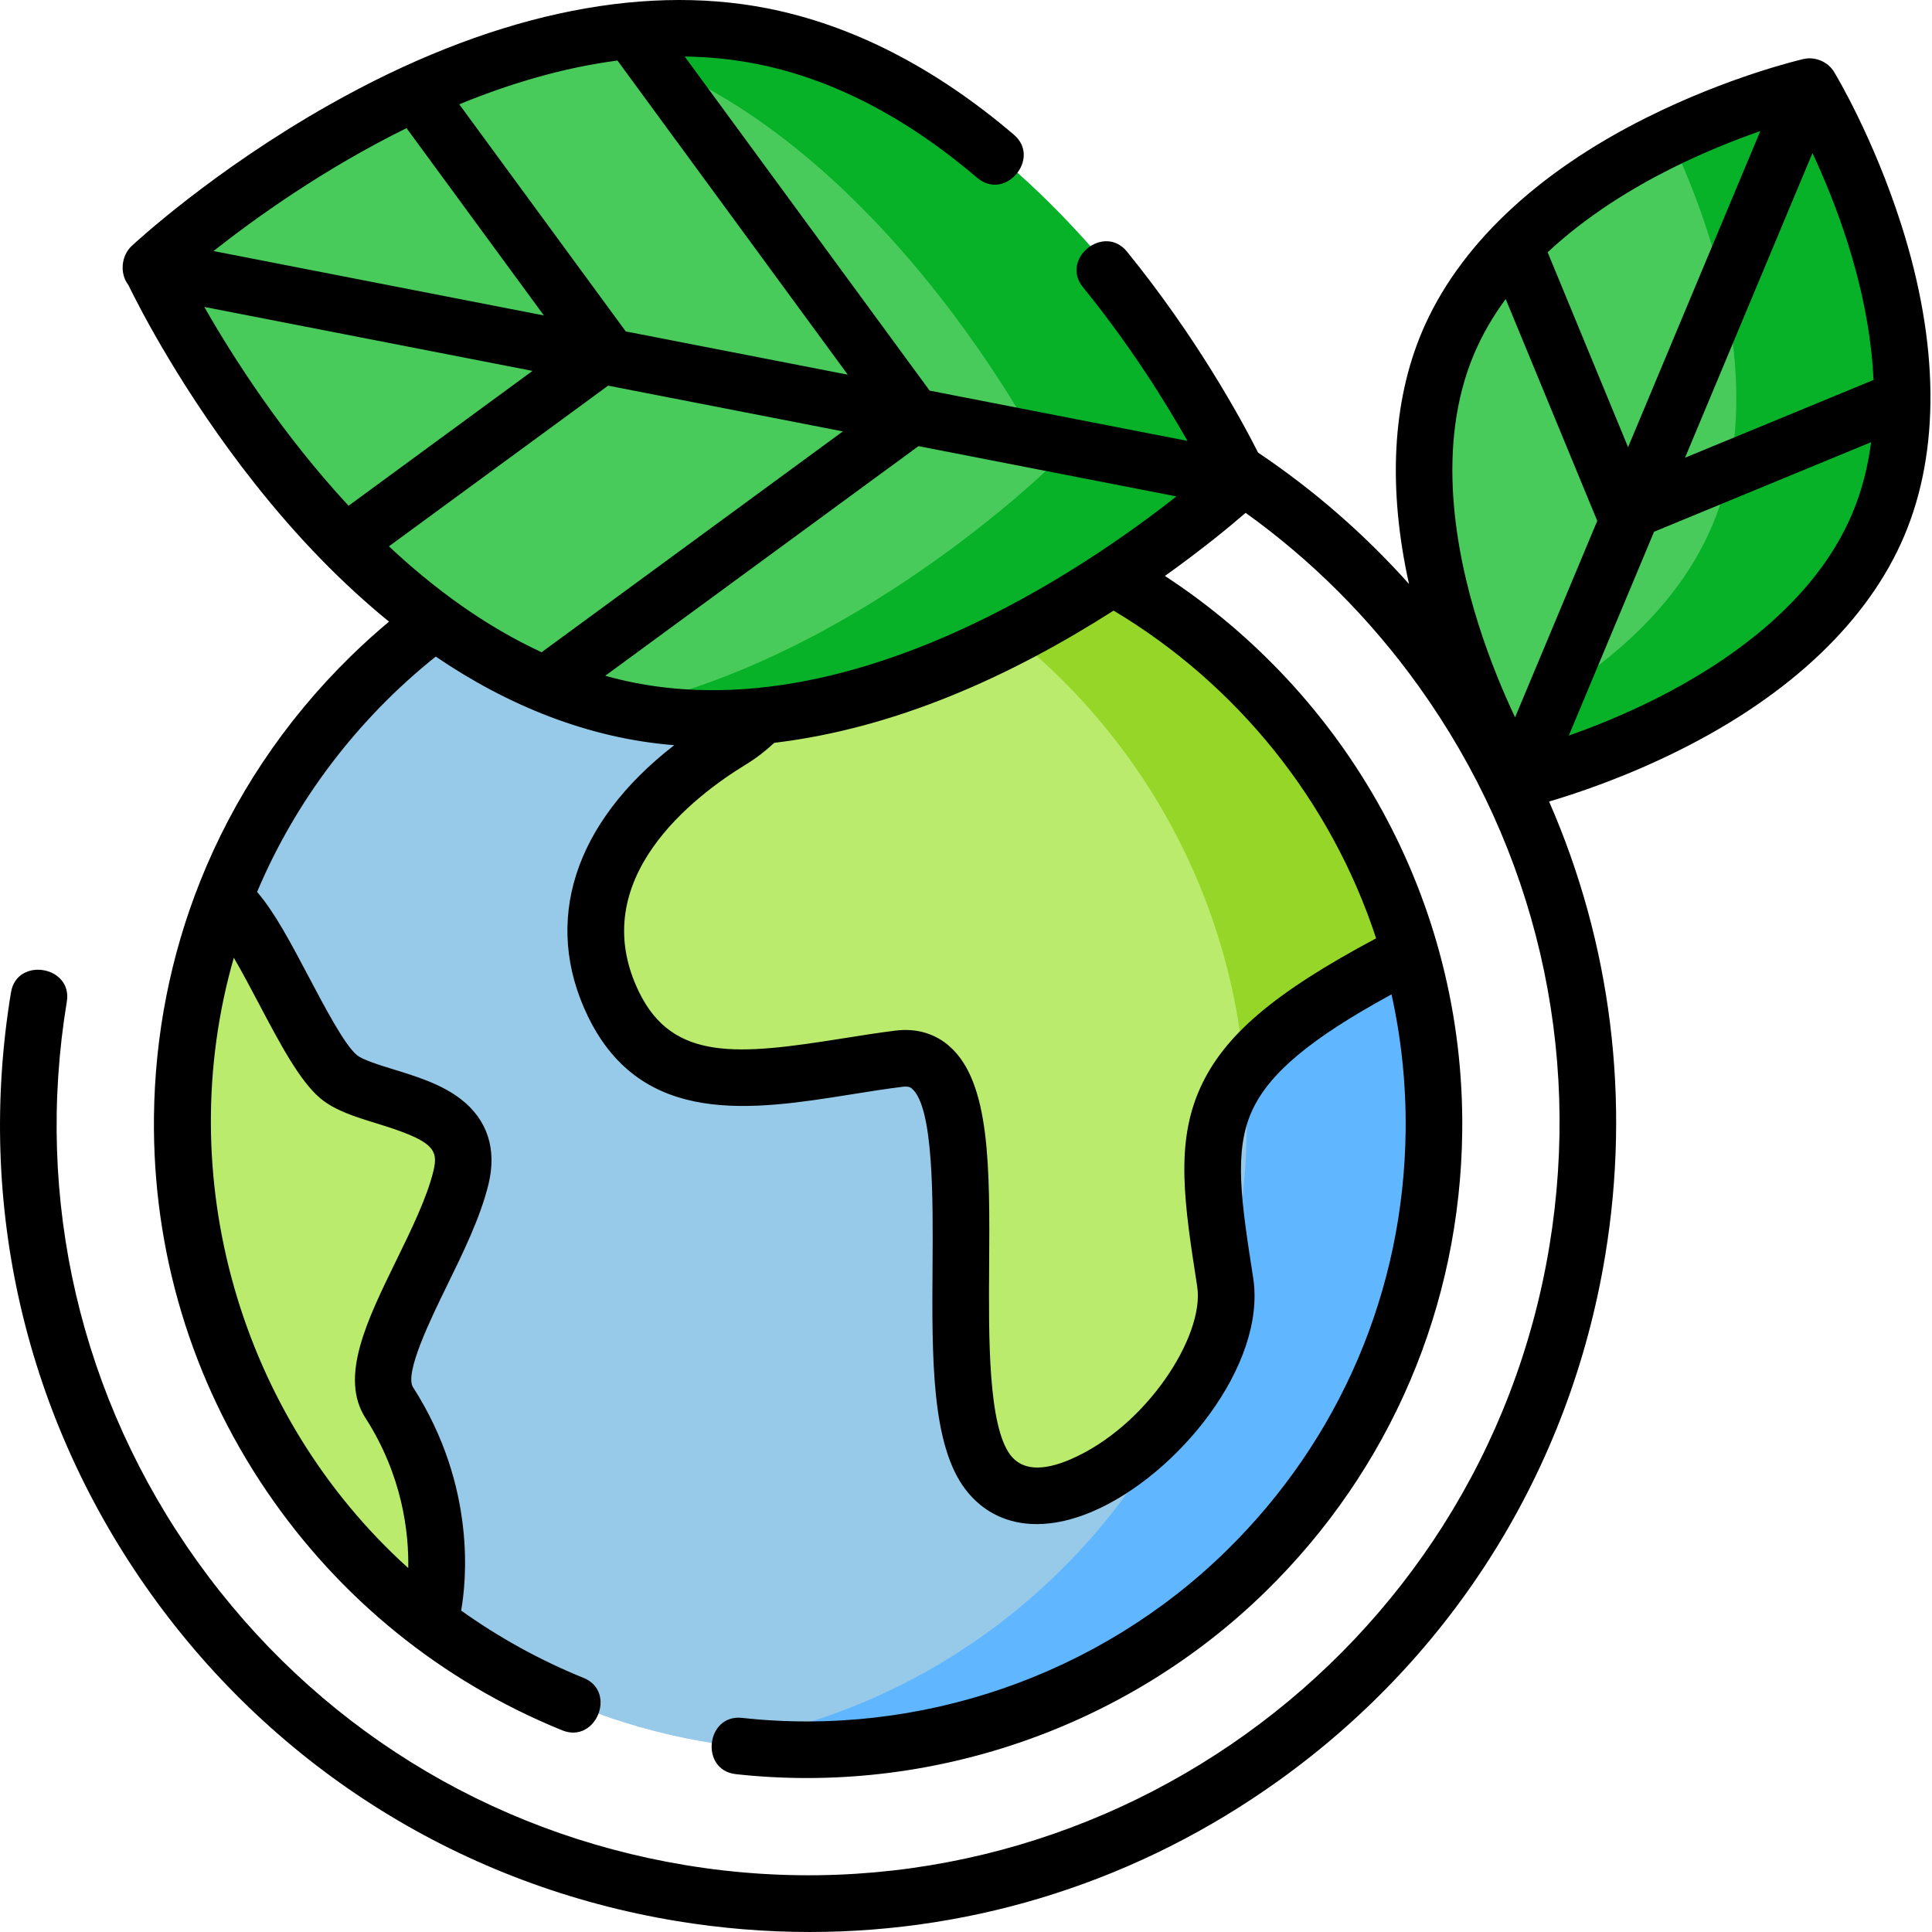
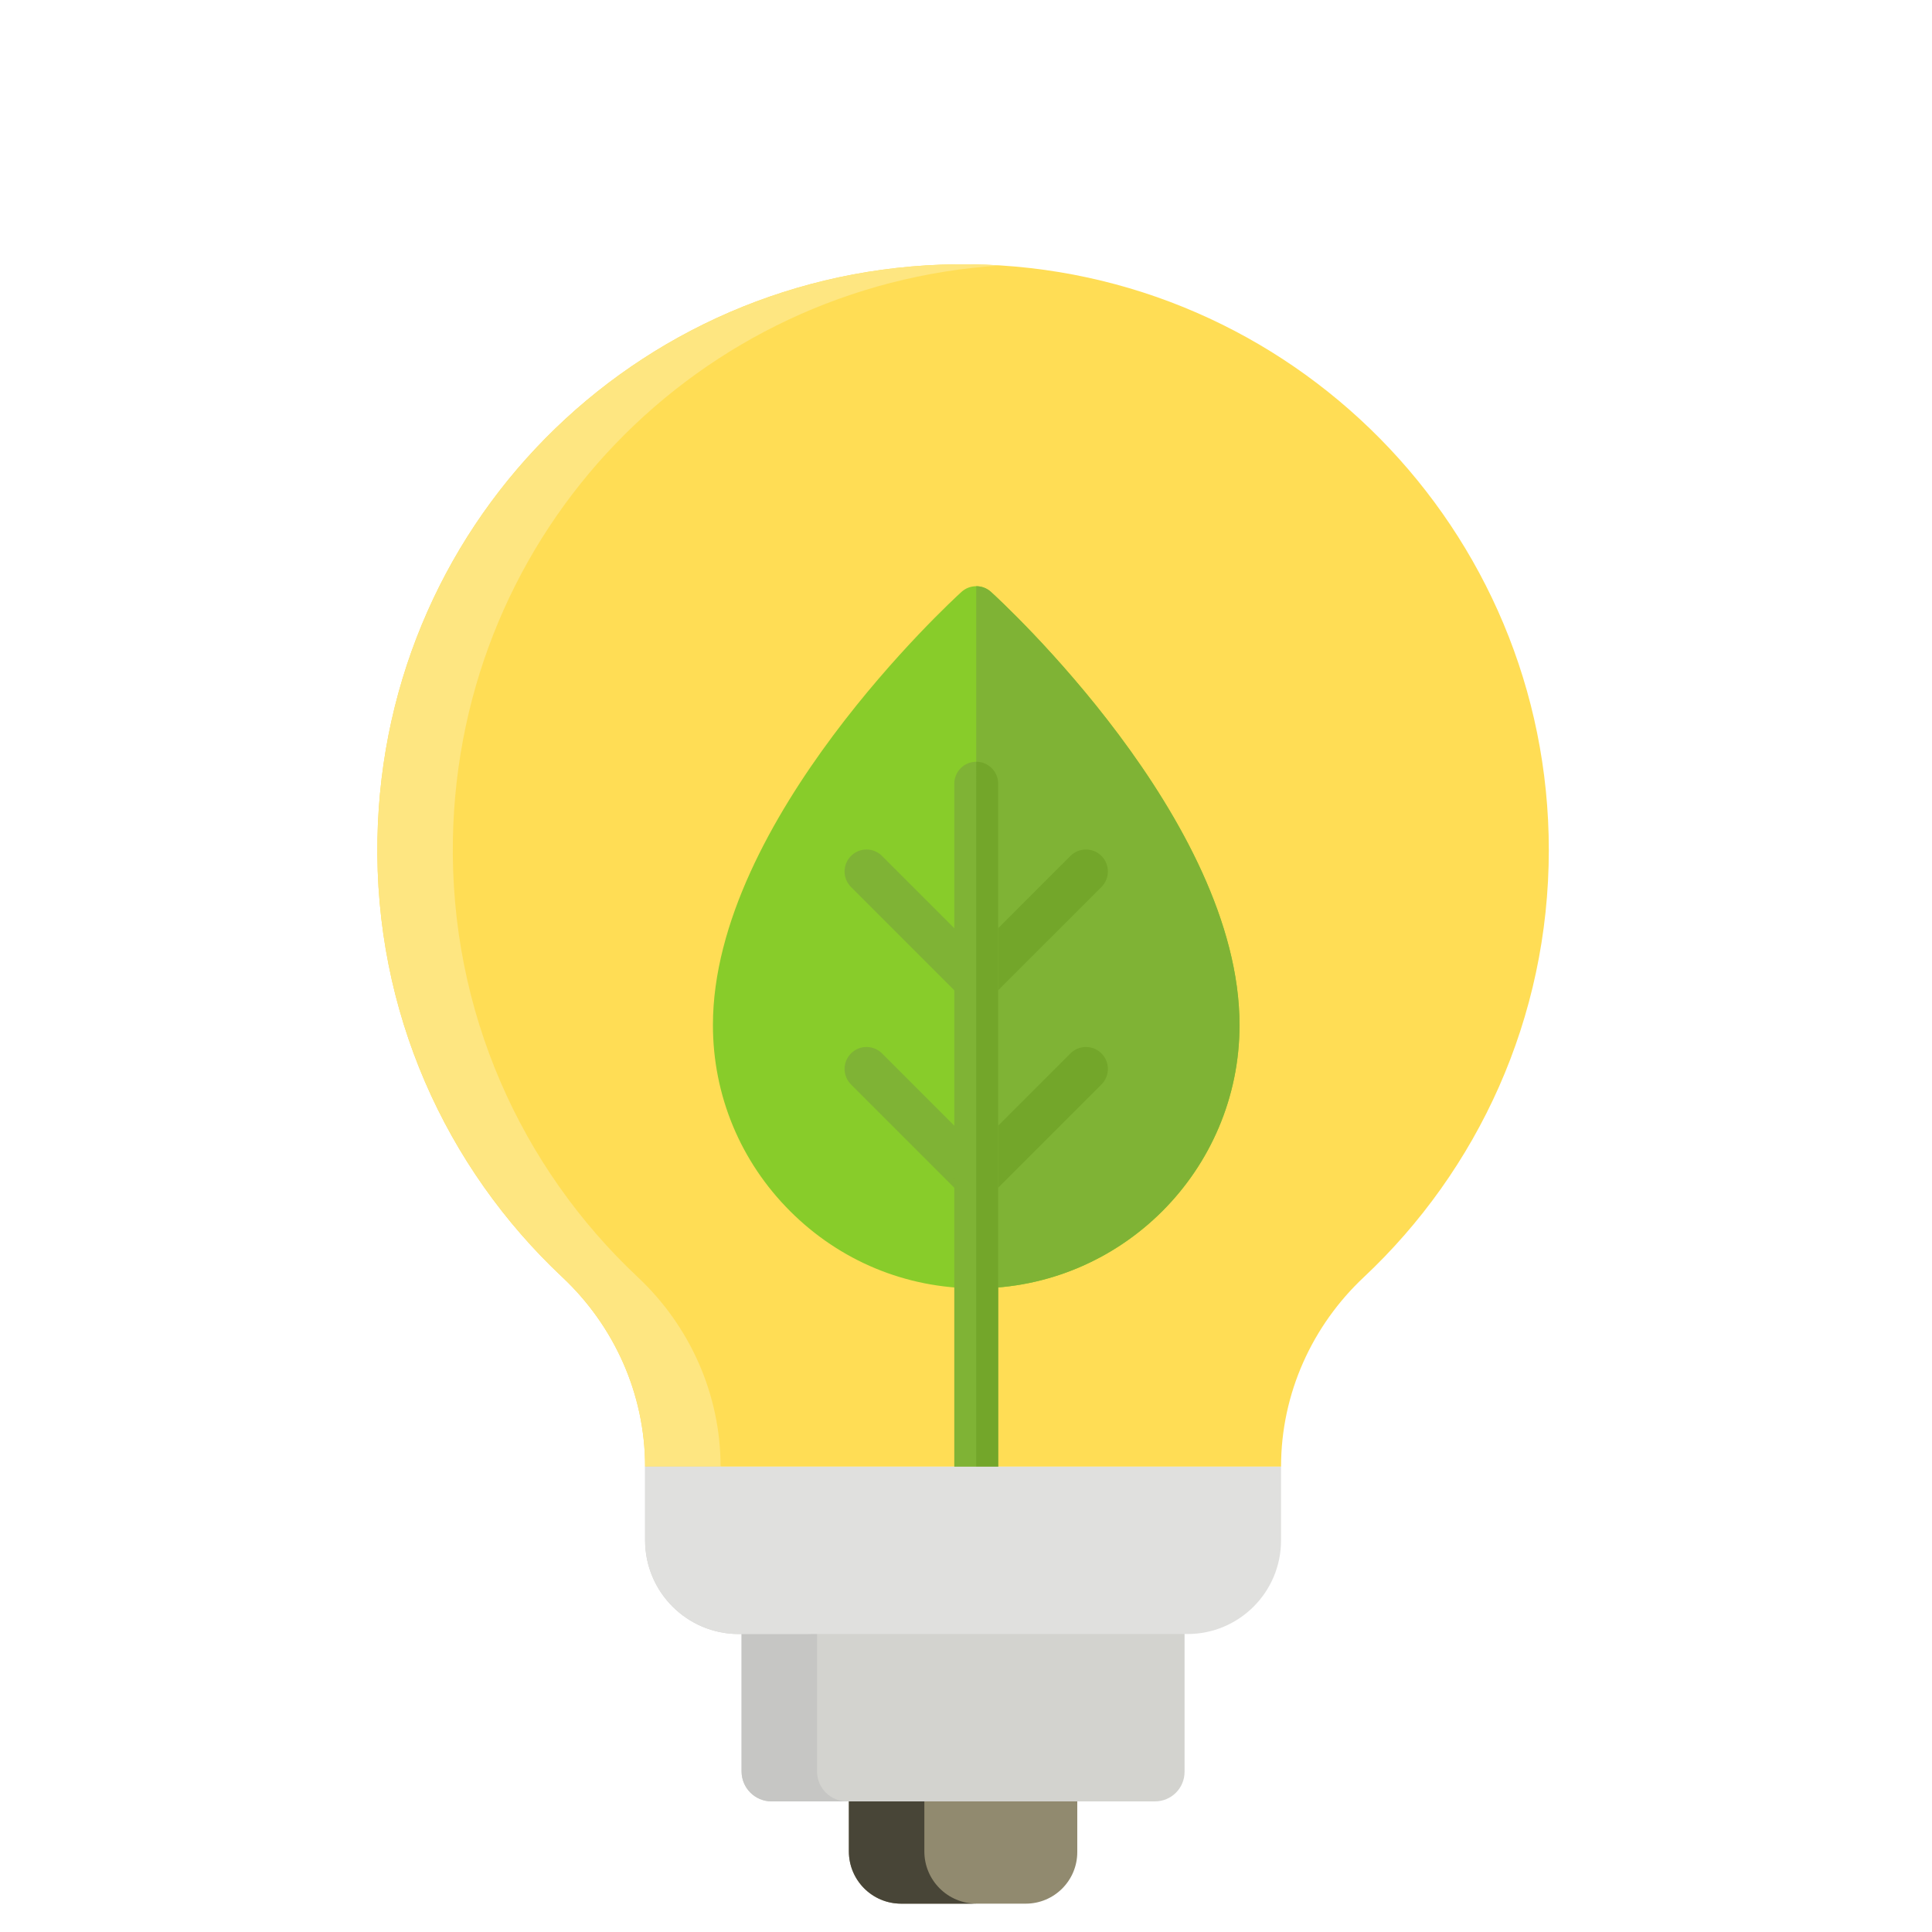
- <svg xmlns="http://www.w3.org/2000/svg" height="512pt" viewBox="0 0 512 512" width="512pt">
-   <path d="m380.398 297.973c0-91.684-74.129-166.008-165.57-166.008s-165.566 74.324-165.566 166.008 74.125 166.008 165.566 166.008 165.57-74.324 165.57-166.008zm0 0" fill="#97c9e8" />
-   <path d="m214.828 131.965c-8.496 0-16.844.645-25 1.883 79.578 12.086 140.566 80.961 140.566 164.125 0 83.16-60.988 152.039-140.566 164.125 8.156 1.238 16.504 1.883 25 1.883 91.441 0 165.57-74.324 165.57-166.008s-74.129-166.008-165.57-166.008zm0 0" fill="#60b6ff" />
-   <g fill="#baeb6c">
-     <path d="m193.309 196.48c-25.504 15.98-44.633 41.555-30.285 70.324 14.344 28.77 46.227 17.582 75.719 13.586 29.488-3.996 7.172 87.105 24.707 109.484 17.535 22.375 66.949-22.379 62.168-51.148-7.078-42.594-9.562-57.539 47.824-87.906l.156-.055c-19.344-65.5-77.895-114.098-148.398-118.469l-.008.25s-6.375 47.949-31.883 63.934zm0 0" />
-     <path d="m318.566 168.598c.008.008.02.016.031.023-.012-.008-.02-.016-.031-.023zm0 0" />
-     <path d="m338.809 187.961c.004.004.008.008.008.008s-.004-.004-.008-.008zm0 0" />
-     <path d="m104.84 373.09c-7.66-11.68 13.547-39.156 18.332-59.934 4.781-20.777-23.914-19.18-32.68-26.371-8.77-7.195-20.723-38.359-29.492-45.551l-1.402-1.109c-6.68 18.016-10.336 37.5-10.336 57.848 0 54.871 26.555 103.516 67.48 133.742l.051-3.48s6.379-27.172-11.953-55.145zm0 0" />
-     <path d="m325.617 338.727c-.035-.207-.07-.41-.102-.621-3.172 12.801-7.82 25.012-13.758 36.441 9.422-11.113 15.715-24.668 13.859-35.82zm0 0" />
+ <svg xmlns="http://www.w3.org/2000/svg" viewBox="-33 0 512 512.001" version="1.1" id="svg44">
+   <defs id="defs48">
+     <clipPath clipPathUnits="userSpaceOnUse" id="clipPath869">
+       <g id="use871">
+         <path d="m 60.41,222.086 c -0.879,45.984 17.844,90.402 51.367,121.859 12.434,11.668 19.566,27.977 19.566,44.75 v 19.516 c 0,15.508 10.977,28.496 25.566,31.617 v 29.629 c 0,8.516 6.93,15.438 15.441,15.438 h 12.992 v 5.754 c 0,11.773 9.578,21.352 21.352,21.352 h 33.023 c 11.664,0 21.156,-9.488 21.156,-21.156 v -5.945 h 13.102 c 8.453,0 15.332,-6.879 15.332,-15.328 v -29.734 c 14.59,-3.113 25.566,-16.094 25.566,-31.602 v -19.539 c 0,-16.773 7.129,-33.078 19.555,-44.738 28.848,-27.066 46.828,-63.574 50.629,-102.809 0.398,-4.121 -2.617,-7.789 -6.738,-8.188 -4.125,-0.41 -7.793,2.617 -8.191,6.742 -3.449,35.605 -19.773,68.742 -45.961,93.312 -13.582,12.746 -22.07,29.984 -23.914,48.18 h -69.645 v -18.305 c 1.492,-0.52 2.945,-1.195 4.336,-2.035 79.633,-48.086 79.469,-163.605 0,-211.594 -7.301,-4.406 -16.367,-4.406 -23.672,0 -39.617,23.922 -61.953,67.281 -59.566,112.336 -0.32,1.434 -0.207,2.922 0.301,4.277 3.504,39.938 25.934,74.852 59.27,94.984 1.387,0.836 2.84,1.512 4.332,2.031 v 18.305 h -69.645 c -1.844,-18.191 -10.336,-35.438 -23.922,-48.188 C 91.609,304.449 74.609,264.125 75.41,222.375 76.828,148.156 133.426,86.262 207.059,78.402 c 4.117,-0.441 7.102,-4.137 6.66,-8.254 -0.438,-4.121 -4.129,-7.102 -8.254,-6.664 C 124.738,72.102 61.996,139.188 60.41,222.086 Z m 113.527,-6.691 41.672,32.457 v 42.418 l -49.004,-31.105 c -0.559,-15.125 1.938,-29.938 7.332,-43.77 z m 105.688,43.582 -49.016,31.113 v -42.461 l 41.605,-32.406 c 5.266,13.426 7.953,28.195 7.41,43.754 z m -49.016,86.879 v -37.996 l 46.617,-29.594 c -5.941,27.582 -22.402,51.754 -46.617,67.59 z m 34.996,-144.496 -34.996,27.254 v -64.355 c 14.75,9.648 26.625,22.383 34.996,37.102 z m -49.996,-37.102 v 64.578 l -35.086,-27.324 c 8.379,-14.785 20.285,-27.574 35.086,-37.254 z m -46.574,114.219 46.574,29.562 v 37.816 C 191.457,330.059 175.02,305.969 169.035,278.477 Z M 245.875,490.844 c 0,3.395 -2.762,6.156 -6.156,6.156 h -33.023 c -3.504,0 -6.352,-2.852 -6.352,-6.352 v -5.754 H 245.875 Z m 28.43,-21.277 c 0,0.184 -0.145,0.328 -0.328,0.328 -16.383,0 -89.906,0 -101.625,0 -0.242,0 -0.438,-0.195 -0.438,-0.438 v -28.91 h 102.395 v 29.02 z m 25.57,-73.371 v 12.039 c 0,8.957 -6.918,17.309 -18.07,17.309 -14.438,0 -103.203,0 -118.125,0 -9.559,0 -17.336,-7.773 -17.336,-17.336 v -12.012 z m 0,0" id="path886" />
+       </g>
+     </clipPath>
+   </defs>
+   <path d="m191.961 475.387v15.25c0 7.652 6.199 13.852 13.852 13.852h33.02c7.543 0 13.656-6.113 13.656-13.656v-15.445zm0 0" fill="#b3dbf4" id="path2" style="fill:#918a6f" />
+   <path d="m211.961 490.637v-15.25h-20v15.25c0 7.652 6.199 13.852 13.852 13.852h20c-7.652 0-13.852-6.199-13.852-13.852zm0 0" fill="#8fc8e2" id="path4" style="fill:#484537" />
+   <path d="m280.922 469.559v-38.523c-3.281 0-115.008 0-117.395 0v38.41c0 4.387 3.555 7.941 7.941 7.941h101.625c4.324 0 7.828-3.508 7.828-7.828zm0 0" fill="#d3d3cf" id="path6" />
+   <path d="m183.527 469.445v-38.41h-20v38.41c0 4.387 3.555 7.941 7.941 7.941h20c-4.387 0-7.941-3.555-7.941-7.941zm0 0" fill="#c6c6c4" id="path8" />
+   <path d="m377.453 225.258c0-85.012-68.34-154.062-153.078-155.211-85.73-1.164-155.711 66.449-157.348 152.172-.879 45.859 18.137 87.289 49 116.246 13.605 12.77 21.93 30.766 21.93 50.219h168.535c0-19.465 8.328-37.453 21.922-50.207 30.18-28.32 49.039-68.562 49.039-113.219zm0 0" fill="#49ae3a" id="path10" style="fill:#ffdd55" />
+   <path d="m136.027 338.465c-30.859-28.957-49.879-70.387-49-116.246 1.559-81.625 65.086-146.832 145.172-151.871-2.594-.164-5.199-.266-7.824-.301-85.73-1.164-155.711 66.449-157.348 152.172-.879 45.859 18.137 87.289 49 116.246 13.898 13.047 21.93 31.156 21.93 50.219h20.004c0-19.062-8.031-37.172-21.934-50.219zm0 0" fill="#1d9942" id="path12" style="fill:#fee681;fill-opacity:1" />
+   <path d="m158.137 408.199v-19.516h-20.18v19.516c0 13.715 11.121 24.836 24.836 24.836h20.18c-13.719 0-24.836-11.121-24.836-24.836zm0 0" fill="#d3d3cf" id="path16" />
+   <g transform="matrix(0.6581188,-0.6721266,0.6721266,0.6581188,345.3149,62.22947)" id="g8" />
+   <g transform="matrix(0.6581188,-0.6721266,0.6721266,0.6581188,345.3149,62.22947)" id="g10" />
+   <g transform="matrix(0.6581188,-0.6721266,0.6721266,0.6581188,345.3149,62.22947)" id="g12" />
+   <g transform="matrix(0.6581188,-0.6721266,0.6721266,0.6581188,345.3149,62.22947)" id="g14" />
+   <g transform="matrix(0.6581188,-0.6721266,0.6721266,0.6581188,345.3149,62.22947)" id="g16" />
+   <g transform="matrix(0.6581188,-0.6721266,0.6721266,0.6581188,345.3149,62.22947)" id="g18" />
+   <g transform="matrix(0.6581188,-0.6721266,0.6721266,0.6581188,345.3149,62.22947)" id="g20" />
+   <g transform="matrix(0.6581188,-0.6721266,0.6721266,0.6581188,345.3149,62.22947)" id="g22" />
+   <g transform="matrix(0.6581188,-0.6721266,0.6721266,0.6581188,345.3149,62.22947)" id="g24" />
+   <g transform="matrix(0.6581188,-0.6721266,0.6721266,0.6581188,345.3149,62.22947)" id="g26" />
+   <g transform="matrix(0.6581188,-0.6721266,0.6721266,0.6581188,345.3149,62.22947)" id="g28" />
+   <g transform="matrix(0.6581188,-0.6721266,0.6721266,0.6581188,345.3149,62.22947)" id="g30" />
+   <g transform="matrix(0.6581188,-0.6721266,0.6721266,0.6581188,345.3149,62.22947)" id="g32" />
+   <g transform="matrix(0.6581188,-0.6721266,0.6721266,0.6581188,345.3149,62.22947)" id="g34" />
+   <g transform="matrix(0.6581188,-0.6721266,0.6721266,0.6581188,345.3149,62.22947)" id="g36" />
+   <path style="fill:#88cc2a;stroke-width:0.348" d="m 275.027,320.969 c -12.635,12.635 -30.079,20.461 -49.317,20.459 v 0 c -18.61,0 -36.127,-7.265 -49.321,-20.458 -13.193,-13.193 -20.457,-30.709 -20.457,-49.319 -0.003,-54.28 63.191,-112.35 65.867,-114.787 2.219,-2.016 5.607,-2.017 7.823,0.001 2.69,2.444 65.867,60.502 65.866,114.785 2.4e-4,19.236 -7.824,36.681 -20.462,49.319 z" id="path2-5" />
+   <g transform="matrix(0.2460997,-0.2460997,0.2460997,0.2460997,99.70892,278.7241)" id="g8-3">
+     <path style="fill:#7fb335" d="m 270.365,442.023 c 51.352,0 102.693,-19.547 141.775,-58.629 C 522.426,273.108 512.027,26.798 511.527,16.366 511.325,12.062 509.501,8.19 506.653,5.343 L 128.602,383.394 c 39.082,39.088 90.423,58.629 141.763,58.629 z" id="path4-5" />
+     <path style="fill:#7fb335" d="m 294.002,234.706 c -9.224,0 -16.708,-7.478 -16.708,-16.708 V 99.855 c 0,-9.229 7.484,-16.708 16.708,-16.708 9.224,0 16.708,7.478 16.708,16.708 v 118.144 c 0,9.229 -7.484,16.707 -16.708,16.707 z" id="path6-6" />
  </g>
-   <path d="m225.199 132.297-.008.25s-.535 4.004-1.902 10.074c58.059 21.977 100.566 75.723 106.414 140.102 7.316-10.008 20.699-19.711 43.738-31.902l.156-.055c-19.348-65.5-77.898-114.098-148.398-118.469zm0 0" fill="#96d629" />
-   <path d="m169.074 188.938c-80.07-13.586-129.738-114.395-129.738-114.395s80.145-78.785 160.211-65.203c80.066 13.586 129.734 114.395 129.734 114.395s-80.145 78.785-160.207 65.203zm0 0" fill="#49cb5c" />
-   <path d="m199.547 9.344c-15.289-2.594-30.574-1.812-45.309 1.137 76.715 17.227 124.043 113.254 124.043 113.254s-52.465 51.562-114.902 64.062c1.883.426 3.777.812 5.695 1.141 80.062 13.582 160.207-65.203 160.207-65.203s-49.668-100.809-129.734-114.391zm0 0" fill="#07b128" />
-   <path d="m383.738 91.086c21.48-50.824 95.898-67.938 95.898-67.938s39.598 65.293 18.121 116.117c-21.477 50.824-95.898 67.934-95.898 67.934s-39.598-65.289-18.121-116.113zm0 0" fill="#49cb5c" />
-   <path d="m479.641 23.148s-16.926 3.898-36.961 13.48c10.277 21.777 26.574 65.969 11.078 102.637-11.238 26.586-36.961 43.945-58.941 54.457 3.969 8.406 7.043 13.477 7.043 13.477s74.422-17.109 95.898-67.934c21.48-50.824-18.117-116.117-18.117-116.117zm0 0" fill="#07b128" />
-   <path d="m503.898 59.672c-7.398-23.262-17.422-39.918-17.848-40.617-1.645-2.711-5.027-4.121-8.094-3.418-.793.184-19.727 4.602-41.562 15.508-29.48 14.719-50.074 34.367-59.562 56.816-7.898 18.691-9.031 41.547-3.43 66.793-11.934-13.328-25.359-24.988-39.992-34.805-4.469-8.828-16.285-30.562-34.758-53.277-6.082-7.477-17.785 1.906-11.641 9.461 12.449 15.309 21.816 30.363 27.676 40.707l-68.32-13.316-64.914-88.543c6.305.09 12.629.699 18.922 1.934 19.953 3.906 39.664 14.066 58.59 30.199 7.418 6.32 17.047-5.184 9.73-11.418-20.91-17.82-42.926-29.094-65.438-33.504-34.367-6.727-74.449 2.102-115.922 25.539-30.914 17.469-51.586 36.656-52.449 37.465-2.766 2.582-3.207 7.277-.891 10.297 3.031 6.219 14.52 28.652 33.641 52.805 11.273 14.242 23.16 26.43 35.457 36.445-3.492 2.926-6.895 5.988-10.184 9.211-17.574 17.191-31.031 37.469-39.867 59.637-7.809 19.59-12.008 40.66-12.242 62.379-.387 35.516 9.902 69.77 29.766 99.062 19.402 28.613 46.527 50.582 78.441 63.527 8.93 3.617 14.578-10.273 5.641-13.898-11.562-4.691-22.426-10.699-32.445-17.848 1.281-7.105 4.254-32.68-12.734-59.156-2.379-3.703 4.73-18.246 8.977-26.934 4.379-8.953 8.902-18.211 11.016-26.926 2.242-9.258-.281-17.031-7.297-22.484-5.152-4.004-11.891-6.074-17.832-7.902-3.859-1.188-8.234-2.531-9.797-3.836-3.219-2.695-8.477-12.66-12.699-20.664-4.688-8.879-9.152-17.328-13.707-22.531 10.254-24.352 26.723-45.898 47.348-62.383 18.84 12.836 40.344 21.691 63.199 23.484-26.508 20.539-35.082 46.766-22.824 71.961 14.312 29.418 43.77 24.719 69.762 20.578 4.496-.719 9.148-1.461 13.605-2.016 1.672-.211 2.176.246 2.512.543 5.691 5.062 5.523 29.242 5.402 46.898-.168 24.422-.324 47.488 8.773 59.332 4.641 6.039 11.176 9.125 18.836 9.125 4.59 0 9.578-1.105 14.809-3.348 22.621-9.688 46.137-38.844 42.551-61.914-3.137-20.168-5.211-33.492-.32-44.234 4.523-9.941 15.453-19.145 36.98-30.887 2.578 11.609 3.879 23.688 3.746 36.078-.461 42.293-17.367 81.879-47.602 111.457-33.789 33.055-81.281 49.379-128.258 44.203-9.574-1.039-11.227 13.855-1.641 14.91 51.422 5.664 103.41-12.211 140.387-48.391 33.102-32.383 51.609-75.715 52.113-122.02.668-61.398-30.836-115.793-78.793-147.125 9.91-7.066 17.293-13.176 21.387-16.723 17.484 12.543 32.992 27.996 45.895 46 30.977 43.227 43.262 95.926 34.598 148.395-17.891 108.309-120.555 181.879-228.883 163.984-52.473-8.668-98.426-37.242-129.402-80.469-30.977-43.227-43.262-95.93-34.598-148.395 1.559-9.441-13.234-11.918-14.797-2.445-9.32 56.422 3.895 113.094 37.199 159.578 33.309 46.48 82.73 77.211 139.152 86.531 11.801 1.949 23.613 2.91 35.344 2.91 44.344 0 87.48-13.77 124.242-40.109 46.488-33.309 77.223-82.723 86.539-139.145 6.828-41.344 1.543-82.82-14.867-120.328 7.574-2.234 20.465-6.57 34.582-13.621 29.477-14.719 50.074-34.367 59.559-56.816 9.492-22.453 9.227-50.914-.766-82.309zm-435.332 206.238c5.582 10.582 10.859 20.582 16.344 25.168 3.883 3.246 9.289 4.91 15.012 6.668 14.66 4.508 16.363 6.719 14.957 12.516-1.727 7.129-5.887 15.641-9.91 23.871-7.746 15.848-15.062 30.812-8.129 41.625 9.836 15.324 11.52 30.41 11.352 39.797-44.676-40.285-62.867-103.914-46.227-161.746 2.207 3.781 4.527 8.176 6.602 12.102zm362.891-147.398-21.316-51.656c10.371-9.699 22.406-17 32.656-22.141 8.73-4.379 17.039-7.656 23.699-9.977zm48.867-77.957c2.98 6.398 6.434 14.652 9.383 23.98 3.234 10.238 6.203 22.926 6.793 36.16l-49.953 20.609zm-89.676 53.246c2.211-5.23 5.07-10.082 8.375-14.559l24.266 58.797-21.777 52.066c-3.059-6.488-6.66-15.016-9.719-24.699-6.133-19.391-11.309-47.559-1.145-71.605zm48.051 91.426c-8.402 4.219-16.422 7.41-22.953 9.715l22.598-54.023 57.52-23.734c-.836 6.445-2.426 12.832-5.016 18.957-10.16 24.047-33.965 39.969-52.148 49.086zm-270.457-4.27c-2.652-.52-5.266-1.152-7.844-1.875l83.012-60.852 68.352 13.324c-24.898 19.617-85.496 60.77-143.52 49.402zm-75.867-46.93c-17.754-19.133-30.766-39.594-38.238-52.691l86.984 16.957zm15.363-100.07 36.395 49.641-87.547-17.066c11.02-8.703 29.215-21.77 51.152-32.574zm58.094 53.871-44.121-60.184c13.207-5.43 27.387-9.699 41.922-11.602l61.035 83.25zm-4.668 14.371 62.207 12.125-79.84 58.523c-15.055-6.953-28.605-16.949-40.461-28.062zm203.523 146.469c-27.039 14.406-40.281 25.723-46.562 39.527-6.746 14.82-4.273 30.73-.852 52.75 2.02 12.984-13.41 37.16-33.629 45.82-7.48 3.203-12.809 2.824-15.844-1.129-5.961-7.754-5.797-31.23-5.668-50.09.176-26.094.332-48.629-10.434-58.207-3.871-3.441-8.824-4.898-14.328-4.223-4.715.586-9.5 1.348-14.121 2.086-27.57 4.395-44.922 6.152-53.91-12.324-14.562-29.93 14.918-52.098 28.266-60.238 2.719-1.656 5.242-3.609 7.586-5.785 32.266-3.855 62.754-17.699 89.922-35.039 32.574 19.461 57.582 50.262 69.574 86.852zm0 0" />
+   <path style="fill:#73a62a;stroke-width:0.348" d="m 258.898,235.057 -29.074,29.074 c -2.27,2.27 -5.952,2.272 -8.224,0 -2.271,-2.271 -2.27,-5.954 0,-8.224 l 29.074,-29.074 c 2.27,-2.27 5.952,-2.272 8.224,0 2.272,2.271 2.27,5.954 0,8.224 z" id="path10-2" />
+   <path style="fill:#7fb335;stroke-width:0.348" d="m 229.824,316.465 c -2.27,2.27 -5.952,2.272 -8.224,0 l -29.075,-29.075 c -2.271,-2.271 -2.27,-5.954 0,-8.224 2.27,-2.27 5.952,-2.272 8.224,0 l 29.075,29.075 c 2.271,2.271 2.27,5.953 -2.5e-4,8.223 z" id="path12-9" />
+   <path style="fill:#73a62a;stroke-width:0.348" d="m 258.898,287.391 -29.074,29.074 c -2.27,2.27 -5.952,2.272 -8.224,0 -2.271,-2.271 -2.27,-5.954 0,-8.224 l 29.074,-29.074 c 2.27,-2.27 5.952,-2.272 8.224,0 2.272,2.272 2.27,5.953 3.5e-4,8.223 z" id="path14-1" />
+   <path style="fill:#7fb335;stroke-width:0.348" d="m 229.823,400.615 c -1.052,1.052 -2.506,1.703 -4.112,1.702 -3.211,0.001 -5.815,-2.603 -5.814,-5.814 l 0.002,-188.816 c 0,-3.212 2.602,-5.814 5.814,-5.814 3.211,-0.002 5.815,2.603 5.814,5.814 l -0.002,188.817 c 2.5e-4,1.606 -0.65,3.059 -1.703,4.111 z" id="path16-2" />
+   <path style="fill:#73a62a;stroke-width:0.348" d="m 229.823,400.615 c 1.052,-1.052 1.703,-2.506 1.702,-4.112 l 0.002,-188.817 c 10e-4,-3.211 -2.603,-5.815 -5.814,-5.814 -2.4e-4,-2.5e-4 -2.4e-4,-2.5e-4 -2.4e-4,-2.5e-4 l -0.001,200.446 c 1.606,0 3.06,-0.651 4.112,-1.703 z" id="path18" />
+   <path d="m137.957 388.684v19.516c0 13.715 11.121 24.836 24.836 24.836h118.887c13.703 0 24.809-11.109 24.809-24.812v-19.539c-7.824 0-161.211 0-168.531 0zm0 0" fill="#e0e0de" id="path14" />
+   <g transform="rotate(-45,519.7386,-410.3471)" id="g20-7" />
+   <g transform="rotate(-45,519.7386,-410.3471)" id="g22-0" />
+   <g transform="rotate(-45,519.7386,-410.3471)" id="g24-9" />
+   <g transform="rotate(-45,519.7386,-410.3471)" id="g26-3" />
+   <g transform="rotate(-45,519.7386,-410.3471)" id="g28-6" />
+   <g transform="rotate(-45,519.7386,-410.3471)" id="g30-0" />
+   <g transform="rotate(-45,519.7386,-410.3471)" id="g32-6" />
+   <g transform="rotate(-45,519.7386,-410.3471)" id="g34-2" />
+   <g transform="rotate(-45,519.7386,-410.3471)" id="g36-6" />
+   <g transform="rotate(-45,519.7386,-410.3471)" id="g38" />
+   <g transform="rotate(-45,519.7386,-410.3471)" id="g40" />
+   <g transform="rotate(-45,519.7386,-410.3471)" id="g42" />
+   <g transform="rotate(-45,519.7386,-410.3471)" id="g44" />
+   <g transform="rotate(-45,519.7386,-410.3471)" id="g46" />
+   <g transform="rotate(-45,519.7386,-410.3471)" id="g48" />
</svg>
